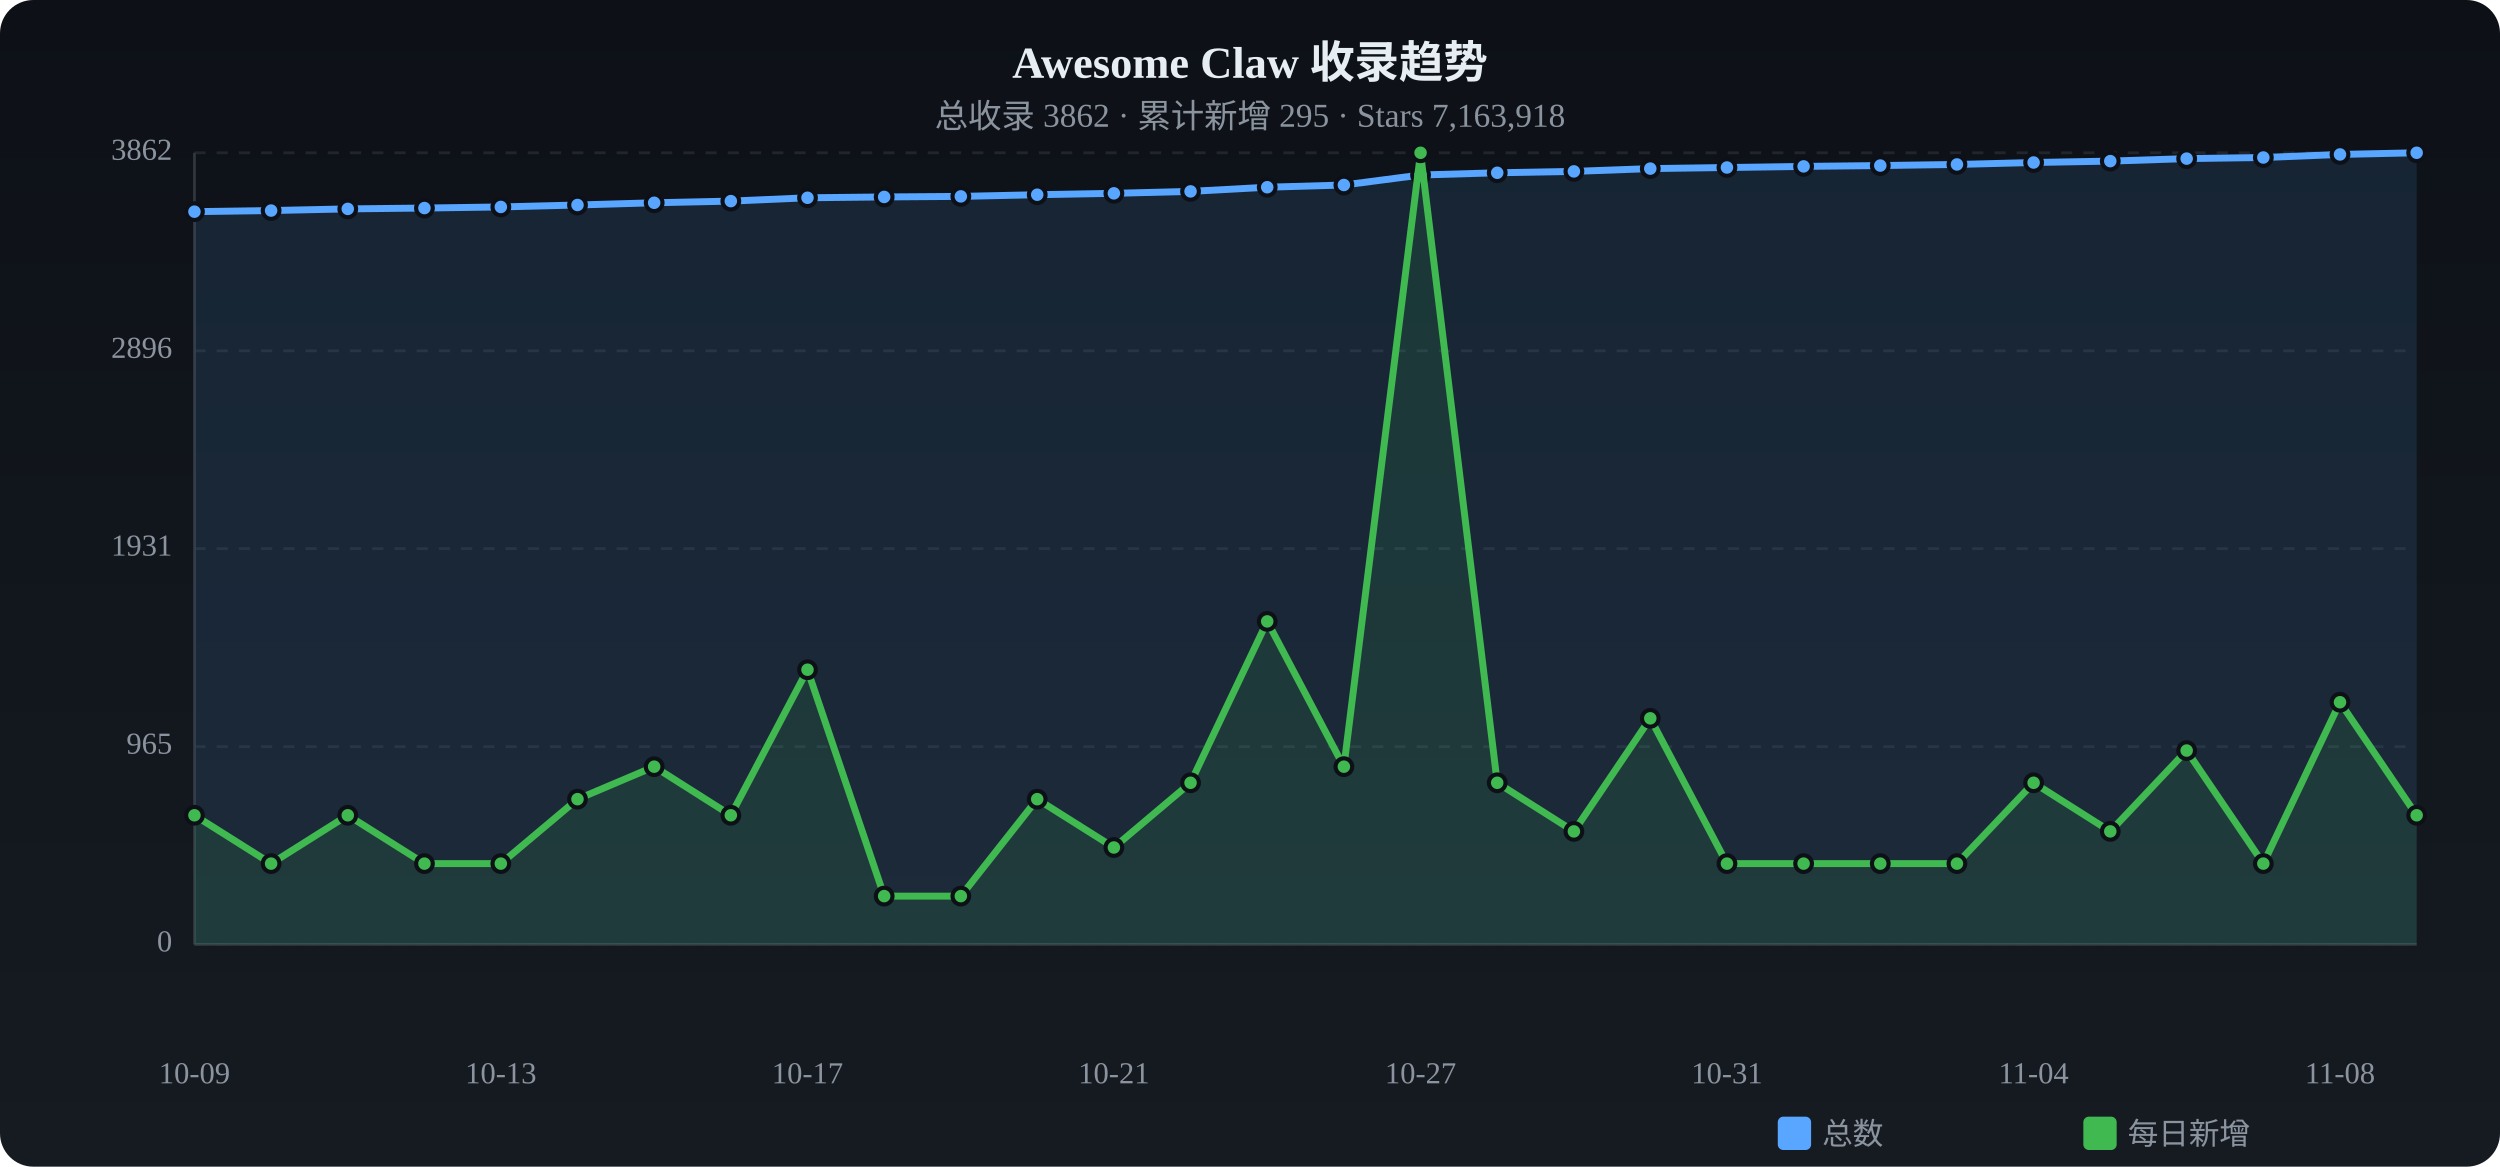
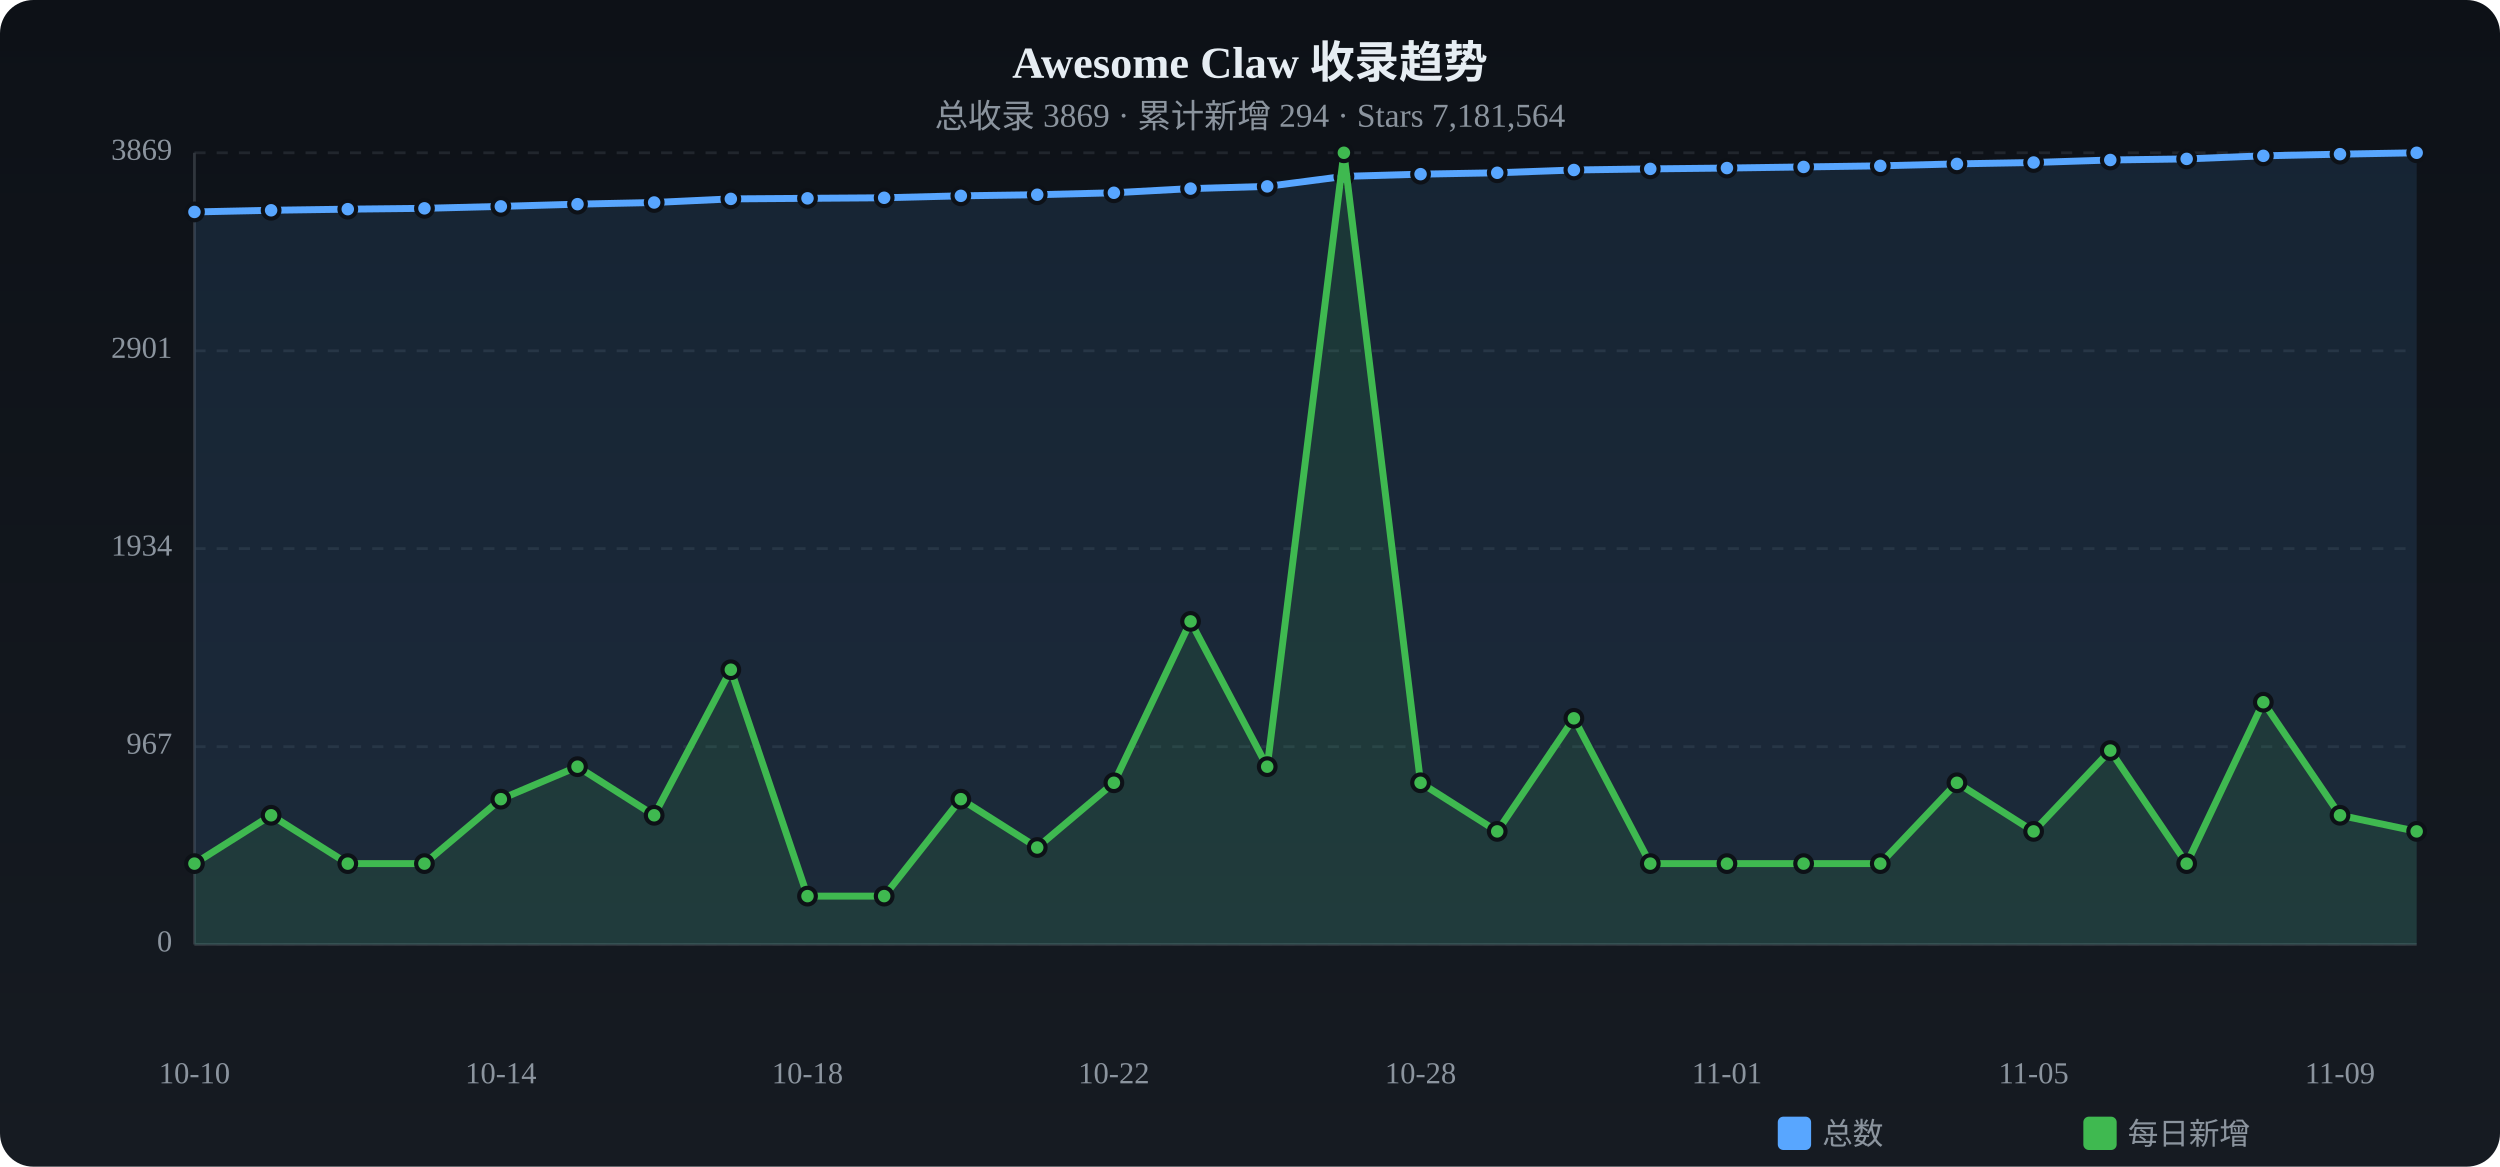
<svg xmlns="http://www.w3.org/2000/svg" viewBox="0 0 900 420" width="900" height="420">
  <defs>
    <linearGradient id="tbg" x1="0%" y1="0%" x2="0%" y2="100%">
      <stop offset="0%" stop-color="#0d1117" />
      <stop offset="100%" stop-color="#161b22" />
    </linearGradient>
  </defs>
  <rect width="900" height="420" rx="12" fill="url(#tbg)" />
  <text x="450.0" y="28" text-anchor="middle" fill="#e6edf3" font-size="16" font-weight="bold">Awesome Claw 收录趋势</text>
-   <text x="450.0" y="46" text-anchor="middle" fill="#8b949e" font-size="12">总收录 3862 · 累计新增 295 · Stars 7,163,918</text>
+   <text x="450.0" y="46" text-anchor="middle" fill="#8b949e" font-size="12">总收录 3869 · 累计新增 294 · Stars 7,181,564</text>
  <text x="62" y="340.0" text-anchor="end" fill="#8b949e" font-size="11" dominant-baseline="middle">0</text>
  <line x1="70" y1="340.0" x2="870" y2="340.0" stroke="#21262d" stroke-dasharray="4 4" />
-   <text x="62" y="268.8" text-anchor="end" fill="#8b949e" font-size="11" dominant-baseline="middle">965</text>
+   <text x="62" y="268.8" text-anchor="end" fill="#8b949e" font-size="11" dominant-baseline="middle">967</text>
  <line x1="70" y1="268.8" x2="870" y2="268.8" stroke="#21262d" stroke-dasharray="4 4" />
-   <text x="62" y="197.5" text-anchor="end" fill="#8b949e" font-size="11" dominant-baseline="middle">1931</text>
+   <text x="62" y="197.5" text-anchor="end" fill="#8b949e" font-size="11" dominant-baseline="middle">1934</text>
  <line x1="70" y1="197.5" x2="870" y2="197.5" stroke="#21262d" stroke-dasharray="4 4" />
-   <text x="62" y="126.3" text-anchor="end" fill="#8b949e" font-size="11" dominant-baseline="middle">2896</text>
+   <text x="62" y="126.3" text-anchor="end" fill="#8b949e" font-size="11" dominant-baseline="middle">2901</text>
  <line x1="70" y1="126.3" x2="870" y2="126.3" stroke="#21262d" stroke-dasharray="4 4" />
-   <text x="62" y="55.0" text-anchor="end" fill="#8b949e" font-size="11" dominant-baseline="middle">3862</text>
+   <text x="62" y="55.0" text-anchor="end" fill="#8b949e" font-size="11" dominant-baseline="middle">3869</text>
  <line x1="70" y1="55.0" x2="870" y2="55.0" stroke="#21262d" stroke-dasharray="4 4" />
  <line x1="70" y1="55" x2="70" y2="340" stroke="#30363d" />
  <line x1="70" y1="340" x2="870" y2="340" stroke="#30363d" />
-   <path d="M70.0,76.2 L97.6,75.8 L125.2,75.2 L152.8,74.9 L180.3,74.5 L207.9,73.8 L235.5,73.0 L263.1,72.4 L290.7,71.2 L318.3,70.9 L345.9,70.7 L373.4,70.1 L401.0,69.6 L428.6,68.9 L456.2,67.4 L483.8,66.6 L511.4,63.0 L539.0,62.2 L566.6,61.7 L594.1,60.7 L621.7,60.3 L649.3,59.9 L676.9,59.6 L704.5,59.2 L732.1,58.5 L759.7,58.0 L787.2,57.1 L814.8,56.7 L842.4,55.6 L870.0,55.0 L870.0,340 L70.0,340 Z" fill="#58a6ff" opacity="0.12" />
-   <polyline points="70.0,76.2 97.6,75.8 125.2,75.2 152.8,74.9 180.3,74.5 207.9,73.8 235.5,73.0 263.1,72.4 290.7,71.2 318.3,70.9 345.9,70.7 373.4,70.1 401.0,69.6 428.6,68.9 456.2,67.4 483.8,66.6 511.4,63.0 539.0,62.2 566.6,61.7 594.1,60.7 621.7,60.3 649.3,59.9 676.9,59.6 704.5,59.2 732.1,58.5 759.7,58.0 787.2,57.1 814.8,56.7 842.4,55.6 870.0,55.0" fill="none" stroke="#58a6ff" stroke-width="2.5" stroke-linecap="round" stroke-linejoin="round" />
-   <circle cx="70.0" cy="76.2" r="3" fill="#58a6ff" stroke="#0d1117" stroke-width="1.5" />
-   <circle cx="97.6" cy="75.8" r="3" fill="#58a6ff" stroke="#0d1117" stroke-width="1.5" />
-   <circle cx="125.2" cy="75.2" r="3" fill="#58a6ff" stroke="#0d1117" stroke-width="1.5" />
-   <circle cx="152.8" cy="74.9" r="3" fill="#58a6ff" stroke="#0d1117" stroke-width="1.5" />
-   <circle cx="180.3" cy="74.5" r="3" fill="#58a6ff" stroke="#0d1117" stroke-width="1.5" />
-   <circle cx="207.9" cy="73.8" r="3" fill="#58a6ff" stroke="#0d1117" stroke-width="1.5" />
-   <circle cx="235.5" cy="73.0" r="3" fill="#58a6ff" stroke="#0d1117" stroke-width="1.5" />
-   <circle cx="263.1" cy="72.4" r="3" fill="#58a6ff" stroke="#0d1117" stroke-width="1.5" />
-   <circle cx="290.7" cy="71.2" r="3" fill="#58a6ff" stroke="#0d1117" stroke-width="1.5" />
-   <circle cx="318.3" cy="70.9" r="3" fill="#58a6ff" stroke="#0d1117" stroke-width="1.5" />
-   <circle cx="345.9" cy="70.7" r="3" fill="#58a6ff" stroke="#0d1117" stroke-width="1.5" />
+   <path d="M70.0,76.3 L97.6,75.7 L125.2,75.3 L152.8,75.0 L180.3,74.3 L207.9,73.5 L235.5,72.9 L263.1,71.6 L290.7,71.4 L318.3,71.2 L345.9,70.5 L373.4,70.1 L401.0,69.4 L428.6,67.9 L456.2,67.1 L483.8,63.5 L511.4,62.7 L539.0,62.2 L566.6,61.2 L594.1,60.8 L621.7,60.5 L649.3,60.1 L676.9,59.7 L704.5,59.0 L732.1,58.5 L759.7,57.6 L787.2,57.2 L814.8,56.1 L842.4,55.5 L870.0,55.0 L870.0,340 L70.0,340 Z" fill="#58a6ff" opacity="0.12" />
+   <polyline points="70.0,76.3 97.6,75.7 125.2,75.3 152.8,75.0 180.3,74.3 207.9,73.5 235.5,72.9 263.1,71.6 290.7,71.4 318.3,71.2 345.9,70.5 373.4,70.1 401.0,69.4 428.6,67.9 456.2,67.1 483.8,63.5 511.4,62.7 539.0,62.2 566.6,61.2 594.1,60.8 621.7,60.5 649.3,60.1 676.9,59.7 704.5,59.0 732.1,58.5 759.7,57.6 787.2,57.2 814.8,56.1 842.4,55.5 870.0,55.0" fill="none" stroke="#58a6ff" stroke-width="2.5" stroke-linecap="round" stroke-linejoin="round" />
+   <circle cx="70.0" cy="76.3" r="3" fill="#58a6ff" stroke="#0d1117" stroke-width="1.5" />
+   <circle cx="97.6" cy="75.7" r="3" fill="#58a6ff" stroke="#0d1117" stroke-width="1.5" />
+   <circle cx="125.2" cy="75.3" r="3" fill="#58a6ff" stroke="#0d1117" stroke-width="1.5" />
+   <circle cx="152.8" cy="75.0" r="3" fill="#58a6ff" stroke="#0d1117" stroke-width="1.5" />
+   <circle cx="180.3" cy="74.3" r="3" fill="#58a6ff" stroke="#0d1117" stroke-width="1.5" />
+   <circle cx="207.9" cy="73.5" r="3" fill="#58a6ff" stroke="#0d1117" stroke-width="1.5" />
+   <circle cx="235.5" cy="72.9" r="3" fill="#58a6ff" stroke="#0d1117" stroke-width="1.5" />
+   <circle cx="263.1" cy="71.6" r="3" fill="#58a6ff" stroke="#0d1117" stroke-width="1.5" />
+   <circle cx="290.7" cy="71.4" r="3" fill="#58a6ff" stroke="#0d1117" stroke-width="1.5" />
+   <circle cx="318.3" cy="71.2" r="3" fill="#58a6ff" stroke="#0d1117" stroke-width="1.5" />
+   <circle cx="345.9" cy="70.5" r="3" fill="#58a6ff" stroke="#0d1117" stroke-width="1.5" />
  <circle cx="373.4" cy="70.1" r="3" fill="#58a6ff" stroke="#0d1117" stroke-width="1.5" />
-   <circle cx="401.0" cy="69.6" r="3" fill="#58a6ff" stroke="#0d1117" stroke-width="1.5" />
-   <circle cx="428.6" cy="68.9" r="3" fill="#58a6ff" stroke="#0d1117" stroke-width="1.5" />
-   <circle cx="456.2" cy="67.4" r="3" fill="#58a6ff" stroke="#0d1117" stroke-width="1.5" />
-   <circle cx="483.8" cy="66.6" r="3" fill="#58a6ff" stroke="#0d1117" stroke-width="1.5" />
-   <circle cx="511.4" cy="63.0" r="3" fill="#58a6ff" stroke="#0d1117" stroke-width="1.5" />
+   <circle cx="401.0" cy="69.4" r="3" fill="#58a6ff" stroke="#0d1117" stroke-width="1.5" />
+   <circle cx="428.6" cy="67.9" r="3" fill="#58a6ff" stroke="#0d1117" stroke-width="1.5" />
+   <circle cx="456.2" cy="67.1" r="3" fill="#58a6ff" stroke="#0d1117" stroke-width="1.5" />
+   <circle cx="483.8" cy="63.5" r="3" fill="#58a6ff" stroke="#0d1117" stroke-width="1.5" />
+   <circle cx="511.4" cy="62.7" r="3" fill="#58a6ff" stroke="#0d1117" stroke-width="1.5" />
  <circle cx="539.0" cy="62.2" r="3" fill="#58a6ff" stroke="#0d1117" stroke-width="1.5" />
-   <circle cx="566.6" cy="61.7" r="3" fill="#58a6ff" stroke="#0d1117" stroke-width="1.5" />
-   <circle cx="594.1" cy="60.7" r="3" fill="#58a6ff" stroke="#0d1117" stroke-width="1.5" />
-   <circle cx="621.7" cy="60.3" r="3" fill="#58a6ff" stroke="#0d1117" stroke-width="1.5" />
-   <circle cx="649.3" cy="59.9" r="3" fill="#58a6ff" stroke="#0d1117" stroke-width="1.5" />
-   <circle cx="676.9" cy="59.6" r="3" fill="#58a6ff" stroke="#0d1117" stroke-width="1.5" />
-   <circle cx="704.5" cy="59.2" r="3" fill="#58a6ff" stroke="#0d1117" stroke-width="1.5" />
+   <circle cx="566.6" cy="61.2" r="3" fill="#58a6ff" stroke="#0d1117" stroke-width="1.5" />
+   <circle cx="594.1" cy="60.8" r="3" fill="#58a6ff" stroke="#0d1117" stroke-width="1.5" />
+   <circle cx="621.7" cy="60.5" r="3" fill="#58a6ff" stroke="#0d1117" stroke-width="1.5" />
+   <circle cx="649.3" cy="60.1" r="3" fill="#58a6ff" stroke="#0d1117" stroke-width="1.5" />
+   <circle cx="676.9" cy="59.7" r="3" fill="#58a6ff" stroke="#0d1117" stroke-width="1.5" />
+   <circle cx="704.5" cy="59.0" r="3" fill="#58a6ff" stroke="#0d1117" stroke-width="1.5" />
  <circle cx="732.1" cy="58.5" r="3" fill="#58a6ff" stroke="#0d1117" stroke-width="1.5" />
-   <circle cx="759.7" cy="58.0" r="3" fill="#58a6ff" stroke="#0d1117" stroke-width="1.5" />
-   <circle cx="787.2" cy="57.1" r="3" fill="#58a6ff" stroke="#0d1117" stroke-width="1.5" />
-   <circle cx="814.8" cy="56.7" r="3" fill="#58a6ff" stroke="#0d1117" stroke-width="1.5" />
-   <circle cx="842.4" cy="55.6" r="3" fill="#58a6ff" stroke="#0d1117" stroke-width="1.5" />
+   <circle cx="759.7" cy="57.6" r="3" fill="#58a6ff" stroke="#0d1117" stroke-width="1.5" />
+   <circle cx="787.2" cy="57.2" r="3" fill="#58a6ff" stroke="#0d1117" stroke-width="1.5" />
+   <circle cx="814.8" cy="56.1" r="3" fill="#58a6ff" stroke="#0d1117" stroke-width="1.5" />
+   <circle cx="842.4" cy="55.5" r="3" fill="#58a6ff" stroke="#0d1117" stroke-width="1.5" />
  <circle cx="870.0" cy="55.0" r="3" fill="#58a6ff" stroke="#0d1117" stroke-width="1.5" />
-   <path d="M70.0,293.5 L97.6,310.9 L125.2,293.5 L152.8,310.9 L180.3,310.9 L207.9,287.7 L235.5,276.0 L263.1,293.5 L290.7,241.1 L318.3,322.6 L345.9,322.6 L373.4,287.7 L401.0,305.1 L428.6,281.8 L456.2,223.7 L483.8,276.0 L511.4,55.0 L539.0,281.8 L566.6,299.3 L594.1,258.6 L621.7,310.9 L649.3,310.9 L676.9,310.9 L704.5,310.9 L732.1,281.8 L759.7,299.3 L787.2,270.2 L814.8,310.9 L842.4,252.8 L870.0,293.5 L870.0,340 L70.0,340 Z" fill="#3fb950" opacity="0.12" />
-   <polyline points="70.0,293.5 97.6,310.9 125.2,293.5 152.8,310.9 180.3,310.9 207.9,287.7 235.5,276.0 263.1,293.5 290.7,241.1 318.3,322.6 345.9,322.6 373.4,287.7 401.0,305.1 428.6,281.8 456.2,223.7 483.8,276.0 511.4,55.0 539.0,281.8 566.6,299.3 594.1,258.6 621.7,310.9 649.3,310.9 676.9,310.9 704.5,310.9 732.1,281.8 759.7,299.3 787.2,270.2 814.8,310.9 842.4,252.8 870.0,293.5" fill="none" stroke="#3fb950" stroke-width="2.5" stroke-linecap="round" stroke-linejoin="round" />
-   <circle cx="70.0" cy="293.5" r="3" fill="#3fb950" stroke="#0d1117" stroke-width="1.5" />
-   <circle cx="97.6" cy="310.9" r="3" fill="#3fb950" stroke="#0d1117" stroke-width="1.5" />
-   <circle cx="125.2" cy="293.5" r="3" fill="#3fb950" stroke="#0d1117" stroke-width="1.5" />
+   <path d="M70.0,310.9 L97.6,293.5 L125.2,310.9 L152.8,310.9 L180.3,287.7 L207.9,276.0 L235.5,293.5 L263.1,241.1 L290.7,322.6 L318.3,322.6 L345.9,287.7 L373.4,305.1 L401.0,281.8 L428.6,223.7 L456.2,276.0 L483.8,55.0 L511.4,281.8 L539.0,299.3 L566.6,258.6 L594.1,310.9 L621.7,310.9 L649.3,310.9 L676.9,310.9 L704.5,281.8 L732.1,299.3 L759.7,270.2 L787.2,310.9 L814.8,252.8 L842.4,293.5 L870.0,299.3 L870.0,340 L70.0,340 Z" fill="#3fb950" opacity="0.12" />
+   <polyline points="70.0,310.9 97.6,293.5 125.2,310.9 152.8,310.9 180.3,287.7 207.9,276.0 235.5,293.5 263.1,241.1 290.7,322.6 318.3,322.6 345.9,287.7 373.4,305.1 401.0,281.8 428.6,223.7 456.2,276.0 483.8,55.0 511.4,281.8 539.0,299.3 566.6,258.6 594.1,310.9 621.7,310.9 649.3,310.9 676.9,310.9 704.5,281.8 732.1,299.3 759.7,270.2 787.2,310.9 814.8,252.8 842.4,293.5 870.0,299.3" fill="none" stroke="#3fb950" stroke-width="2.5" stroke-linecap="round" stroke-linejoin="round" />
+   <circle cx="70.0" cy="310.9" r="3" fill="#3fb950" stroke="#0d1117" stroke-width="1.5" />
+   <circle cx="97.6" cy="293.5" r="3" fill="#3fb950" stroke="#0d1117" stroke-width="1.5" />
+   <circle cx="125.2" cy="310.9" r="3" fill="#3fb950" stroke="#0d1117" stroke-width="1.5" />
  <circle cx="152.8" cy="310.9" r="3" fill="#3fb950" stroke="#0d1117" stroke-width="1.5" />
-   <circle cx="180.3" cy="310.9" r="3" fill="#3fb950" stroke="#0d1117" stroke-width="1.5" />
-   <circle cx="207.9" cy="287.7" r="3" fill="#3fb950" stroke="#0d1117" stroke-width="1.5" />
-   <circle cx="235.5" cy="276.0" r="3" fill="#3fb950" stroke="#0d1117" stroke-width="1.5" />
-   <circle cx="263.1" cy="293.5" r="3" fill="#3fb950" stroke="#0d1117" stroke-width="1.5" />
-   <circle cx="290.7" cy="241.1" r="3" fill="#3fb950" stroke="#0d1117" stroke-width="1.5" />
+   <circle cx="180.3" cy="287.7" r="3" fill="#3fb950" stroke="#0d1117" stroke-width="1.5" />
+   <circle cx="207.9" cy="276.0" r="3" fill="#3fb950" stroke="#0d1117" stroke-width="1.5" />
+   <circle cx="235.5" cy="293.5" r="3" fill="#3fb950" stroke="#0d1117" stroke-width="1.5" />
+   <circle cx="263.1" cy="241.1" r="3" fill="#3fb950" stroke="#0d1117" stroke-width="1.5" />
+   <circle cx="290.7" cy="322.6" r="3" fill="#3fb950" stroke="#0d1117" stroke-width="1.5" />
  <circle cx="318.3" cy="322.6" r="3" fill="#3fb950" stroke="#0d1117" stroke-width="1.5" />
-   <circle cx="345.9" cy="322.6" r="3" fill="#3fb950" stroke="#0d1117" stroke-width="1.5" />
-   <circle cx="373.4" cy="287.7" r="3" fill="#3fb950" stroke="#0d1117" stroke-width="1.5" />
-   <circle cx="401.0" cy="305.1" r="3" fill="#3fb950" stroke="#0d1117" stroke-width="1.5" />
-   <circle cx="428.6" cy="281.8" r="3" fill="#3fb950" stroke="#0d1117" stroke-width="1.5" />
-   <circle cx="456.2" cy="223.7" r="3" fill="#3fb950" stroke="#0d1117" stroke-width="1.5" />
-   <circle cx="483.8" cy="276.0" r="3" fill="#3fb950" stroke="#0d1117" stroke-width="1.5" />
-   <circle cx="511.4" cy="55.0" r="3" fill="#3fb950" stroke="#0d1117" stroke-width="1.5" />
-   <circle cx="539.0" cy="281.8" r="3" fill="#3fb950" stroke="#0d1117" stroke-width="1.5" />
-   <circle cx="566.6" cy="299.3" r="3" fill="#3fb950" stroke="#0d1117" stroke-width="1.5" />
-   <circle cx="594.1" cy="258.6" r="3" fill="#3fb950" stroke="#0d1117" stroke-width="1.5" />
+   <circle cx="345.9" cy="287.7" r="3" fill="#3fb950" stroke="#0d1117" stroke-width="1.5" />
+   <circle cx="373.4" cy="305.1" r="3" fill="#3fb950" stroke="#0d1117" stroke-width="1.5" />
+   <circle cx="401.0" cy="281.8" r="3" fill="#3fb950" stroke="#0d1117" stroke-width="1.5" />
+   <circle cx="428.6" cy="223.7" r="3" fill="#3fb950" stroke="#0d1117" stroke-width="1.5" />
+   <circle cx="456.2" cy="276.0" r="3" fill="#3fb950" stroke="#0d1117" stroke-width="1.5" />
+   <circle cx="483.8" cy="55.0" r="3" fill="#3fb950" stroke="#0d1117" stroke-width="1.5" />
+   <circle cx="511.4" cy="281.8" r="3" fill="#3fb950" stroke="#0d1117" stroke-width="1.5" />
+   <circle cx="539.0" cy="299.3" r="3" fill="#3fb950" stroke="#0d1117" stroke-width="1.5" />
+   <circle cx="566.6" cy="258.6" r="3" fill="#3fb950" stroke="#0d1117" stroke-width="1.5" />
+   <circle cx="594.1" cy="310.9" r="3" fill="#3fb950" stroke="#0d1117" stroke-width="1.5" />
  <circle cx="621.7" cy="310.9" r="3" fill="#3fb950" stroke="#0d1117" stroke-width="1.5" />
  <circle cx="649.3" cy="310.9" r="3" fill="#3fb950" stroke="#0d1117" stroke-width="1.5" />
  <circle cx="676.9" cy="310.9" r="3" fill="#3fb950" stroke="#0d1117" stroke-width="1.5" />
-   <circle cx="704.5" cy="310.9" r="3" fill="#3fb950" stroke="#0d1117" stroke-width="1.5" />
-   <circle cx="732.1" cy="281.8" r="3" fill="#3fb950" stroke="#0d1117" stroke-width="1.5" />
-   <circle cx="759.7" cy="299.3" r="3" fill="#3fb950" stroke="#0d1117" stroke-width="1.5" />
-   <circle cx="787.2" cy="270.2" r="3" fill="#3fb950" stroke="#0d1117" stroke-width="1.5" />
-   <circle cx="814.8" cy="310.9" r="3" fill="#3fb950" stroke="#0d1117" stroke-width="1.5" />
-   <circle cx="842.4" cy="252.8" r="3" fill="#3fb950" stroke="#0d1117" stroke-width="1.5" />
-   <circle cx="870.0" cy="293.5" r="3" fill="#3fb950" stroke="#0d1117" stroke-width="1.5" />
-   <text x="70.0" y="390" text-anchor="middle" fill="#8b949e" font-size="11">10-09</text>
-   <text x="180.3" y="390" text-anchor="middle" fill="#8b949e" font-size="11">10-13</text>
-   <text x="290.7" y="390" text-anchor="middle" fill="#8b949e" font-size="11">10-17</text>
-   <text x="401.0" y="390" text-anchor="middle" fill="#8b949e" font-size="11">10-21</text>
-   <text x="511.4" y="390" text-anchor="middle" fill="#8b949e" font-size="11">10-27</text>
-   <text x="621.7" y="390" text-anchor="middle" fill="#8b949e" font-size="11">10-31</text>
-   <text x="732.1" y="390" text-anchor="middle" fill="#8b949e" font-size="11">11-04</text>
-   <text x="842.4" y="390" text-anchor="middle" fill="#8b949e" font-size="11">11-08</text>
+   <circle cx="704.5" cy="281.8" r="3" fill="#3fb950" stroke="#0d1117" stroke-width="1.5" />
+   <circle cx="732.1" cy="299.3" r="3" fill="#3fb950" stroke="#0d1117" stroke-width="1.5" />
+   <circle cx="759.7" cy="270.2" r="3" fill="#3fb950" stroke="#0d1117" stroke-width="1.5" />
+   <circle cx="787.2" cy="310.9" r="3" fill="#3fb950" stroke="#0d1117" stroke-width="1.5" />
+   <circle cx="814.8" cy="252.8" r="3" fill="#3fb950" stroke="#0d1117" stroke-width="1.5" />
+   <circle cx="842.4" cy="293.5" r="3" fill="#3fb950" stroke="#0d1117" stroke-width="1.5" />
+   <circle cx="870.0" cy="299.3" r="3" fill="#3fb950" stroke="#0d1117" stroke-width="1.5" />
+   <text x="70.0" y="390" text-anchor="middle" fill="#8b949e" font-size="11">10-10</text>
+   <text x="180.3" y="390" text-anchor="middle" fill="#8b949e" font-size="11">10-14</text>
+   <text x="290.7" y="390" text-anchor="middle" fill="#8b949e" font-size="11">10-18</text>
+   <text x="401.0" y="390" text-anchor="middle" fill="#8b949e" font-size="11">10-22</text>
+   <text x="511.4" y="390" text-anchor="middle" fill="#8b949e" font-size="11">10-28</text>
+   <text x="621.7" y="390" text-anchor="middle" fill="#8b949e" font-size="11">11-01</text>
+   <text x="732.1" y="390" text-anchor="middle" fill="#8b949e" font-size="11">11-05</text>
+   <text x="842.4" y="390" text-anchor="middle" fill="#8b949e" font-size="11">11-09</text>
  <rect x="640" y="402" width="12" height="12" rx="2" fill="#58a6ff" />
  <text x="656" y="412" fill="#8b949e" font-size="11">总数</text>
  <rect x="750" y="402" width="12" height="12" rx="2" fill="#3fb950" />
  <text x="766" y="412" fill="#8b949e" font-size="11">每日新增</text>
</svg>
